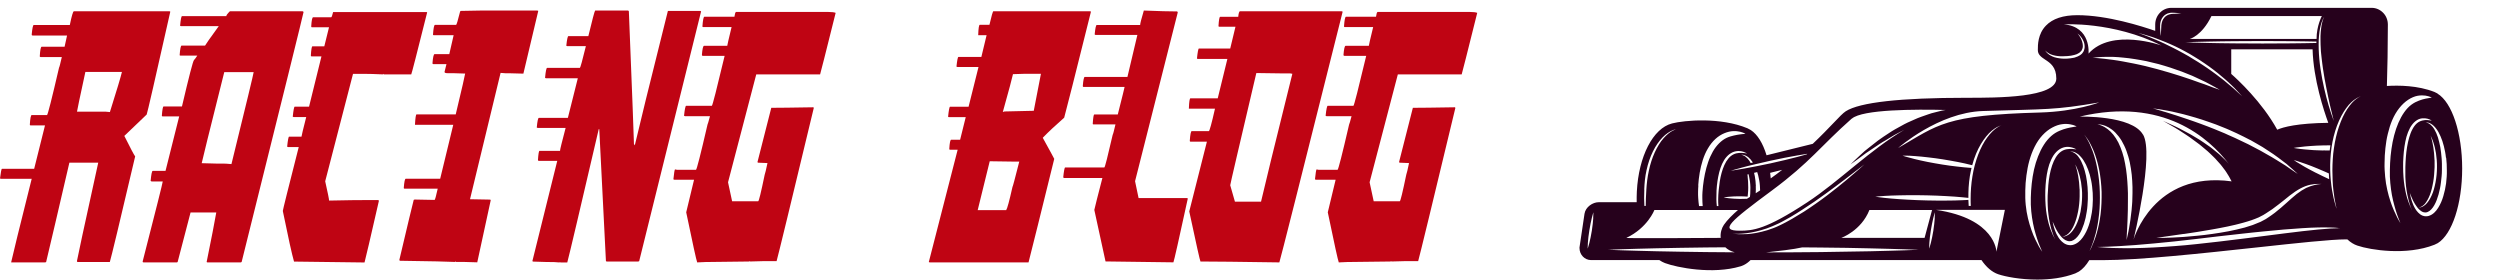
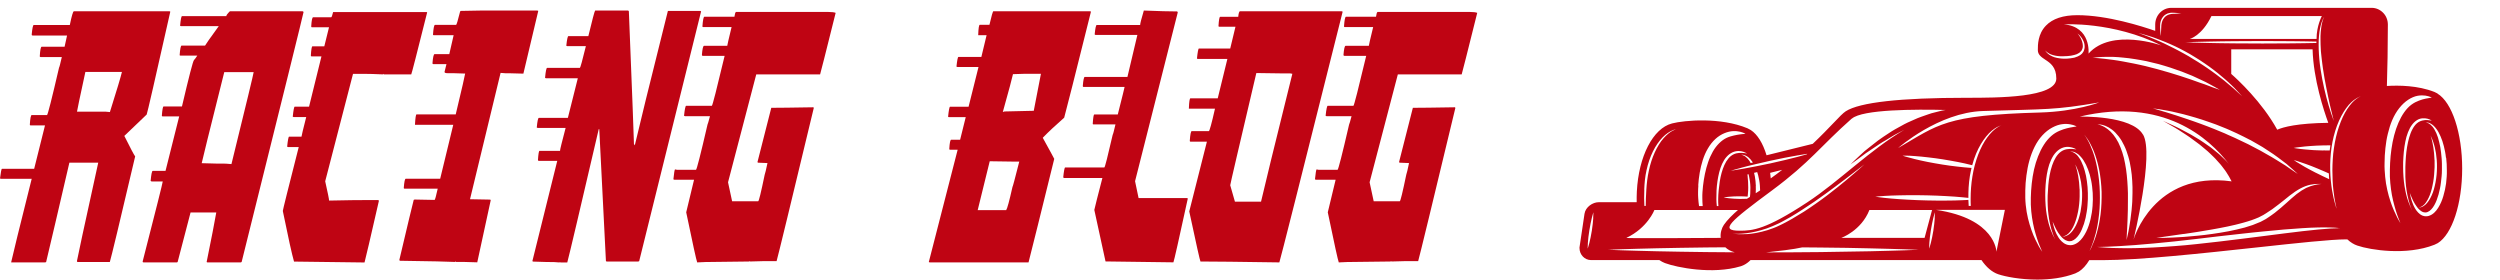
<svg xmlns="http://www.w3.org/2000/svg" version="1.1" viewBox="0 0 334.41 37.38">
  <defs>
    <style>
      .st0 {
        fill: #bf0413;
      }

      .st1 {
-         fill: #26011c;
+         fill: #bf0413;
      }
    </style>
  </defs>
  <g id="OBJECTS">
    <g>
      <path class="st0" d="M9.87,1.51h12.82l.09.05c-2.03,9.02-3.08,13.6-3.16,13.76l-2.99,2.86c.83,1.66,1.31,2.57,1.45,2.74-2.07,8.83-3.21,13.54-3.39,14.13h-4.28c-.08,0-.12-.04-.12-.12,0-.12.95-4.52,2.85-13.17h-3.86c-1.44,6.2-2.47,10.63-3.11,13.29l-.12.05H1.5v-.05c.19-.88,1.1-4.59,2.74-11.13H.12L0,23.87c.11-.86.19-1.29.26-1.29h4.31l1.45-5.81h-1.94c-.06,0-.09-.03-.09-.09.05-.86.13-1.29.26-1.29h2.04c.09,0,.63-2.12,1.61-6.35.03,0,.16-.47.37-1.41h-2.83c-.08,0-.12-.03-.12-.09.05-.86.13-1.29.26-1.29h3.06l.33-1.5h-4.61c-.08,0-.12-.04-.12-.12.08-.86.17-1.29.28-1.29h4.82c.25-1.22.43-1.83.54-1.83ZM11.42,9.62c-.75,3.45-1.12,5.23-1.12,5.32h3.86l.54.05c.94-2.97,1.47-4.76,1.61-5.37h-4.89Z" />
      <path class="st0" d="M30.75,1.51h9.73c.08.02.12.05.12.12-.03.25-2.79,11.39-8.28,33.42l-.12.05h-4.47l-.09-.05c.64-3.14,1.07-5.35,1.29-6.63h-3.44l-1.73,6.63-.09.05h-4.47c-.08,0-.12-.04-.12-.12,1.79-6.98,2.69-10.55,2.69-10.71h-1.5l-.12-.07c.08-.89.17-1.34.28-1.34h1.71l1.83-7.29h-2.2c-.08,0-.12-.03-.12-.09.06-.83.14-1.24.23-1.24h2.46c.94-4,1.47-6.07,1.61-6.21.05-.02.19-.21.44-.59h-2.27l-.09-.05c.06-.86.15-1.29.26-1.29h3.14c.05-.12.66-.99,1.83-2.6h-5.05l-.12-.05c.08-.86.16-1.29.26-1.29h5.92c0-.12.16-.34.49-.66ZM30,9.64c-2.01,8.03-3.02,12.09-3.02,12.19h.05c.75.03,1.36.05,1.85.05h.91c.25,0,.64.02,1.17.07,1.98-8.05,2.97-12.15,2.97-12.3h-3.93Z" />
      <path class="st0" d="M57.02,1.6l.12.05c-1.36,5.44-2.07,8.2-2.13,8.3h-3.67s-.07-.02-.07-.07c-.03,0-.05.02-.05.07-1.08-.05-1.88-.07-2.41-.07h-1.59l-3.72,14.37c.34,1.53.52,2.39.52,2.58,2.21-.05,3.99-.07,5.33-.07h1.24c.06.02.09.05.09.12-1.14,4.98-1.78,7.73-1.92,8.23l-9.43-.12c-.28-.97-.78-3.23-1.5-6.77,0-.12.71-2.98,2.13-8.55h-1.43l-.12-.05c.09-.89.18-1.34.26-1.34h1.66c0-.09.21-.97.63-2.62h-1.68l-.12-.05c.09-.89.18-1.34.26-1.34h1.92l1.66-6.73h-1.33c-.06,0-.09-.04-.09-.12.05-.81.12-1.22.21-1.22h1.59l.63-2.55h-2.29c-.06,0-.09-.04-.09-.12.05-.81.13-1.22.26-1.22h2.41c.06,0,.15-.23.26-.7h12.47Z" />
      <path class="st0" d="M64.37,1.41h7.51l.12.05-1.99,8.39c-.83-.03-1.44-.05-1.85-.05h-.54l-.66-.05-4.09,16.9h.05c.27,0,1.15.02,2.67.05l.05.09-1.8,8.3c-.76-.03-1.33-.05-1.71-.05h-1.12s-.05-.02-.05-.07c-.05,0-.07.02-.07.07-.83-.05-3.3-.1-7.42-.16l-.05-.12c1.11-4.7,1.75-7.38,1.92-8.02l.12-.05c1.09.03,1.96.05,2.6.05h.07c.06,0,.2-.5.42-1.5h-4.42c-.08,0-.12-.03-.12-.09.06-.83.15-1.24.26-1.24h4.61l1.75-7.22h-5.12v-.05c.05-.89.12-1.34.21-1.34h5.24c.84-3.52,1.26-5.34,1.26-5.46h-.05c-.62-.03-1.14-.05-1.54-.05h-.75c-.27,0-.41-.05-.42-.16l.26-1.05h-1.75c-.08,0-.12-.04-.12-.12.06-.81.16-1.22.28-1.22h1.97l.58-2.53h-2.67c-.06,0-.09-.03-.09-.09.06-.86.15-1.29.26-1.29h2.83c.06,0,.24-.6.54-1.8.03,0,.05-.02.05-.07,1.29-.03,2.22-.05,2.78-.05Z" />
      <path class="st0" d="M84,1.41c.08.02.12.05.12.12.45,11.28.68,17.19.68,17.72.05.06.07.12.07.16h.05c.53-2.3,2-8.28,4.42-17.95h4.35l.09.07-8.28,33.4-.12.05h-4.21c-.08,0-.12-.03-.12-.09l-.89-17.62h-.07c-2.5,10.73-3.9,16.68-4.21,17.84h-.91s-.05-.02-.05-.05c-.05,0-.07.02-.07.05-.3-.03-.52-.05-.68-.05-.59,0-1.56-.02-2.9-.07l-.05-.09,3.32-13.38h-2.46c-.08,0-.12-.04-.12-.12.05-.81.12-1.22.21-1.22h2.74c0-.16.25-1.18.75-3.07h-3.74l-.12-.05c.08-.86.17-1.29.28-1.29h3.88c.86-3.44,1.3-5.2,1.33-5.3h-4.26l-.12-.05c.08-.89.17-1.34.28-1.34h4.38c.06-.02.33-.98.8-2.91h-2.5l-.12-.05c.09-.86.19-1.29.28-1.29h2.67c.53-2.2.83-3.34.91-3.42h4.38Z" />
      <path class="st0" d="M98.44,1.6h12.38c.45,0,.77.04.96.12-1.34,5.39-2.04,8.13-2.08,8.23h-8.54l-3.77,14.41v.05l.54,2.51h3.49c.09,0,.38-1.19.87-3.56.06-.16.19-.67.37-1.55h-.07c-.16,0-.56-.02-1.22-.05,0-.05-.02-.07-.05-.07l1.85-7.27h.12c.8,0,2.64-.02,5.52-.07,0,.05.02.07.05.07-3.07,12.78-4.73,19.62-4.98,20.51h-1.75c-.41,0-1.02.02-1.85.05v-.05l-.12.05c-3.17.05-5.09.07-5.78.07-.62.03-1,.05-1.12.05-.11-.27-.6-2.5-1.47-6.7l1.05-4.36h-2.64c-.08,0-.12-.03-.12-.09.08-.8.15-1.23.21-1.29l.26.05h2.55c.09,0,.61-2.02,1.54-6.05.03-.03.14-.41.33-1.12h-3.35l-.12-.05c.09-.89.19-1.34.28-1.34h3.44c.08,0,.65-2.23,1.71-6.68h-2.92c-.08,0-.12-.04-.12-.12.06-.81.16-1.22.28-1.22h3.11c0-.08.19-.91.58-2.51h-3.81c-.06,0-.09-.03-.09-.09.06-.86.15-1.29.26-1.29h4.02c.06-.42.13-.63.21-.63Z" />
      <path class="st0" d="M132.88,1.51h12.96l.09.05c-2.14,8.58-3.33,13.3-3.58,14.18-1.12.98-2.08,1.88-2.85,2.67v.05c.97,1.75,1.47,2.68,1.52,2.79-1.79,7.28-2.94,11.9-3.44,13.85h-13.22l-.12-.05,3.86-15.02h-1.03c-.06,0-.09-.04-.09-.12.05-.81.13-1.22.26-1.22h1.19c.06-.2.31-1.21.75-3.02h-2.27l-.09-.05c.09-.89.18-1.34.26-1.34h2.48c.67-2.64,1.11-4.41,1.33-5.32h-2.83l-.12-.05c.09-.86.18-1.29.26-1.29h3.07l.7-2.91h-1.12v-.05c.03-.89.1-1.34.21-1.34h1.29c.28-1.22.46-1.83.54-1.83ZM132.39,21.57l-1.61,6.54h3.81c.14-.19.42-1.22.84-3.09.05-.06.35-1.19.91-3.4h-.47c-.76,0-1.93-.02-3.49-.05ZM135.5,9.92c-.11.52-.56,2.2-1.36,5.06l.23-.07c.33,0,1.63-.03,3.91-.09.31-1.56.63-3.21.96-4.95h-2.15c-.34,0-.87.02-1.59.05Z" />
      <path class="st0" d="M153,1.41c2,.08,3.49.12,4.47.12.05.06.07.11.07.14l-5.71,22.57.47,2.25h6.46c.08,0,.12.03.12.09-1.19,5.47-1.83,8.3-1.92,8.51h-.07c-5.24-.08-8.24-.12-9.01-.12l-1.5-6.89c.11-.5.47-1.92,1.08-4.27h-5.12l-.12-.07c.09-.89.18-1.34.26-1.34h5.24c.08,0,.45-1.46,1.12-4.38.03,0,.16-.46.37-1.38h-2.95c-.06,0-.09-.03-.09-.09.05-.83.12-1.24.21-1.24h3.14c.61-2.41.91-3.63.91-3.68h-5.5c-.06,0-.09-.04-.09-.12.06-.81.15-1.22.26-1.22h5.71l1.33-5.62h-5.59c-.08,0-.12-.03-.12-.09.08-.83.17-1.24.28-1.24h5.8c0-.17.16-.81.49-1.92Z" />
      <path class="st0" d="M165.89,1.51h13.59l.12.05c-5.55,22.16-8.38,33.34-8.47,33.54-5.32-.08-8.84-.12-10.55-.12-.06-.06-.56-2.3-1.5-6.7l2.36-9.33h-2.2c-.06,0-.09-.04-.09-.12.06-.86.15-1.29.26-1.29h2.29c.09,0,.37-1,.82-3h-3.49v-.05c.03-.89.1-1.34.21-1.34h3.65l1.29-5.27h-3.98l-.09-.05c.09-.89.18-1.34.26-1.34h4.19l.7-2.91h-2.15c-.08,0-.12-.03-.12-.09.05-.83.12-1.24.23-1.24h2.41c.05-.5.13-.75.26-.75ZM168.05,9.78c-2.32,9.88-3.49,14.87-3.49,15l.63,2.2h3.49c.39-1.73,1.79-7.44,4.19-17.11l-.28-.05h-.96c-.83,0-2.02-.02-3.58-.05Z" />
      <path class="st0" d="M184.26,1.6h12.38c.45,0,.77.04.96.12-1.34,5.39-2.04,8.13-2.08,8.23h-8.54l-3.77,14.41v.05l.54,2.51h3.49c.09,0,.38-1.19.87-3.56.06-.16.19-.67.37-1.55h-.07c-.16,0-.56-.02-1.22-.05,0-.05-.02-.07-.05-.07l1.85-7.27h.12c.8,0,2.64-.02,5.52-.07,0,.05.02.07.05.07-3.07,12.78-4.73,19.62-4.98,20.51h-1.75c-.41,0-1.02.02-1.85.05v-.05l-.12.05c-3.17.05-5.09.07-5.78.07-.62.03-1,.05-1.12.05-.11-.27-.6-2.5-1.47-6.7l1.05-4.36h-2.64c-.08,0-.12-.03-.12-.09.08-.8.15-1.23.21-1.29l.26.05h2.55c.09,0,.61-2.02,1.54-6.05.03-.03.14-.41.33-1.12h-3.35l-.12-.05c.09-.89.19-1.34.28-1.34h3.44c.08,0,.65-2.23,1.71-6.68h-2.92c-.08,0-.12-.04-.12-.12.06-.81.16-1.22.28-1.22h3.11c0-.08.19-.91.58-2.51h-3.81c-.06,0-.09-.03-.09-.09.06-.86.15-1.29.26-1.29h4.02c.06-.42.13-.63.21-.63Z" />
    </g>
  </g>
  <g id="DESIGNED_BY_FREEPIK">
    <path class="st1" d="M326.04,12.5s-.11-.06-.4-.2c-2.21-.87-4.76-.9-6.36-.8.08-2.41.12-5.11.13-8.21,0-.6-.22-1.16-.63-1.58-.41-.42-.95-.66-1.52-.66h-26.82c-1.19,0-2.15,1-2.15,2.23v.85c-1.72-.6-6.39-2.1-10.42-2.1-1.9,0-3.31.47-4.2,1.4-1.09,1.13-1.08,2.6-1.08,3.22v.06c0,.62.49.94.97,1.26.7.46,1.5.99,1.5,2.54,0,2.57-7.83,2.57-12.04,2.57-8.84,0-14.26.61-16.12,1.8-.37.24-.89.78-1.66,1.59-.72.75-1.61,1.68-2.76,2.77l-6.18,1.53c-.49-1.62-1.22-2.79-2.1-3.37,0,0-.2-.12-.45-.24-3.58-1.5-8.43-1.08-10.09-.65-2.54.65-4.47,4.39-4.71,9.11-.02.48-.03.96-.02,1.43h-5.1c-.77,0-1.74.63-1.88,1.54l-.67,4.51v.08c0,.89.69,1.61,1.55,1.61h9.13c.24.17.5.3.75.4,1.61.6,6.39,1.55,10.09.44,0,0,.24-.06.48-.19.3-.15.6-.37.88-.65h30.89c.65.96,1.42,1.61,2.23,1.89.96.33,2.98.72,5.24.72,1.68,0,3.49-.22,5.08-.83,0,0,.2-.09.49-.25.5-.32.96-.83,1.38-1.52h1.75c5,0,13.36-.91,20.74-1.71,5.31-.58,9.89-1.07,11.85-1.07.06,0,.12,0,.18,0,.43.4.88.68,1.34.83,1.75.6,6.58,1.36,10.31-.11,0,0,.19-.09.45-.22,1.91-1.19,3.26-5.23,3.26-9.98s-1.36-8.84-3.29-10.01ZM213.12,29.17c-.02.23-.04.5-.07.79-.03.29-.08.59-.12.9-.1.61-.22,1.21-.34,1.66-.11.45-.22.74-.22.74,0,0,0-.31.03-.78.03-.46.1-1.08.2-1.68.05-.3.1-.61.16-.89.06-.28.12-.55.17-.77.11-.45.21-.74.21-.74,0,0,0,.31-.03.78ZM310.96,2.15s-.03.04-.08.14c-.05.09-.11.23-.17.42-.06.18-.12.41-.17.68-.02.13-.04.28-.06.43-.02.15-.03.31-.05.48,0,.17-.02.34-.03.52,0,.18,0,.37,0,.56,0,.19,0,.39.01.59.01.2.02.41.03.61,0,.21.03.42.05.63.02.21.04.43.07.65.03.22.05.44.08.66.03.22.06.44.09.66.07.44.13.88.21,1.31.08.43.15.86.24,1.27.08.41.16.81.24,1.18.08.38.16.73.23,1.06.16.65.28,1.2.38,1.58.1.38.15.6.15.6,0,0-.08-.21-.21-.58-.13-.37-.31-.9-.5-1.55-.18-.65-.4-1.4-.58-2.23-.19-.82-.35-1.7-.49-2.6-.03-.22-.06-.44-.09-.67-.02-.22-.05-.45-.07-.67-.03-.22-.04-.44-.05-.66-.01-.22-.03-.43-.03-.64-.02-.42,0-.83,0-1.22.01-.19.03-.38.04-.57.02-.18.04-.36.06-.53.02-.17.05-.33.08-.48.04-.15.06-.29.1-.43.07-.27.15-.49.23-.67.15-.37.31-.53.31-.53ZM286.65,18c-1.5-2.6-8.47-2.4-8.47-2.4,11.17-2.66,17.32,2.87,19.97,6.34-.02-.02-.03-.04-.05-.06-.16-.17-.31-.36-.48-.52-.17-.16-.35-.33-.53-.5l-.27-.25-.28-.23c-.19-.15-.38-.31-.57-.46-.19-.16-.38-.3-.58-.43-.2-.14-.39-.28-.59-.41-.38-.28-.79-.51-1.17-.74-.19-.12-.38-.23-.57-.34-.19-.11-.38-.2-.56-.3-.36-.19-.71-.37-1.02-.54-.31-.17-.62-.29-.88-.42-.26-.12-.49-.23-.68-.31-.38-.17-.59-.27-.59-.27,0,0,.21.12.57.33.18.1.4.23.65.37.25.15.54.3.84.5.3.19.62.4.97.63.17.11.35.22.52.35.17.13.35.26.53.39.35.27.74.52,1.09.83.18.15.36.3.54.45.18.15.36.3.53.47.17.16.34.33.51.49l.25.25.23.26c.15.17.31.34.46.51.15.17.27.35.41.53.28.34.49.7.7,1.04.11.17.18.34.27.5.04.07.07.14.11.2-10.48-1.43-13.12,7.79-13.12,7.79,0,0,2.78-11.44,1.28-14.04ZM284.64,25.85c-.01-.26-.02-.52-.03-.79-.03-.53-.06-1.07-.12-1.6-.05-.53-.13-1.06-.23-1.58-.05-.26-.11-.51-.16-.76-.07-.25-.13-.49-.21-.73-.15-.47-.33-.91-.53-1.32-.21-.4-.43-.75-.68-1.06-.49-.61-1.04-.97-1.45-1.16-.42-.19-.68-.21-.68-.21,0,0,.07,0,.19,0,.12,0,.31.02.54.08.23.06.5.16.79.33.29.17.6.39.89.69.29.3.58.66.83,1.07.24.42.47.87.65,1.37.09.25.17.5.25.76.07.26.15.52.2.79.11.54.2,1.09.26,1.64.06.55.08,1.11.1,1.65.01.54,0,1.08-.02,1.6,0,.52-.07,1.01-.1,1.48-.05.47-.1.91-.16,1.32-.06.41-.12.78-.18,1.11-.05.33-.12.61-.17.85-.1.47-.16.73-.16.73,0,0,0-.27.03-.75.01-.24.03-.53.05-.86.01-.33.03-.71.05-1.11.01-.41.03-.85.04-1.32,0-.47.02-.96.01-1.46,0-.25,0-.51,0-.77ZM301,18.72c.29.16.57.32.84.48.28.16.55.31.81.47.26.16.51.33.75.49.49.32.95.62,1.35.93.41.31.78.59,1.11.84.32.27.58.51.81.71.44.4.69.63.69.63,0,0-.28-.19-.77-.52-.24-.17-.54-.37-.87-.6-.35-.21-.74-.46-1.17-.73-.42-.28-.9-.53-1.4-.82-.25-.14-.5-.29-.77-.44-.27-.14-.54-.28-.82-.43-.28-.14-.56-.3-.84-.44-.29-.14-.59-.28-.88-.42-.59-.3-1.2-.56-1.81-.83l-.46-.21-.46-.19c-.31-.13-.61-.25-.92-.38-.61-.24-1.21-.48-1.8-.69-.59-.2-1.15-.43-1.7-.6-.54-.19-1.06-.36-1.53-.51-.48-.16-.91-.29-1.3-.41-.39-.12-.73-.22-1.01-.3-.28-.08-.5-.15-.65-.19-.15-.04-.23-.06-.23-.06,0,0,.08,0,.24.03.16.02.38.05.67.09.29.04.64.1,1.04.18.4.08.85.16,1.34.29.24.06.5.12.76.18.26.07.53.15.81.22.56.15,1.14.33,1.74.52.3.1.6.21.91.31.31.11.62.21.93.33.31.12.62.25.93.37l.47.19.46.2c.62.28,1.23.55,1.83.86.3.15.59.3.88.45ZM298.46,9.88v-3.28h10.88c.11,4.01,1.5,8.19,2.1,9.83-4.15.05-6.03.57-6.83.92-2.04-3.72-5.33-6.74-6.15-7.46ZM296.23,11.78c-.23-.08-.5-.19-.82-.31-.31-.13-.68-.25-1.07-.38s-.81-.29-1.26-.45c-.45-.15-.93-.3-1.41-.47-.49-.16-1.01-.3-1.52-.47-.52-.16-1.05-.3-1.58-.45-.53-.15-1.06-.28-1.59-.41-.53-.11-1.04-.25-1.55-.34-.5-.1-.99-.2-1.46-.28-.46-.09-.91-.15-1.31-.21-.41-.05-.78-.11-1.12-.14-.33-.04-.63-.07-.87-.09-.24-.02-.43-.03-.56-.04-.13,0-.2,0-.2,0,0,0,.27-.05.76-.09.24-.02.54-.04.88-.04.34-.01.72,0,1.14,0,.42.02.87.04,1.35.1.48.04.98.11,1.49.19.26.04.52.09.78.13.26.05.53.1.8.15.53.13,1.08.25,1.62.39.53.16,1.07.3,1.6.48.52.17,1.03.35,1.52.53.49.19.96.38,1.4.56.44.19.85.39,1.23.57.38.18.73.34,1.02.51.3.16.56.31.77.42.43.24.67.38.67.38,0,0-.26-.09-.72-.25ZM292.11,31.3c.55-.08,1.15-.18,1.78-.27.63-.1,1.29-.22,1.97-.33.34-.06.69-.13,1.04-.19.35-.07.7-.14,1.06-.21.35-.08.71-.16,1.07-.24.36-.08.71-.19,1.07-.28.35-.09.7-.21,1.05-.32.34-.12.68-.25,1-.39.16-.08.31-.16.46-.24l.12-.06.05-.03.06-.04.23-.14c.31-.19.59-.39.88-.58.56-.41,1.09-.82,1.6-1.23.5-.41.98-.8,1.46-1.12.48-.32.95-.57,1.38-.73.44-.16.84-.24,1.16-.27.16-.01.31-.02.44-.03.13,0,.24,0,.32,0,.17,0,.27,0,.27,0,0,0-.09.01-.27.03-.09,0-.19.02-.32.04-.12.03-.26.05-.42.09-.31.07-.69.2-1.09.38-.4.2-.82.47-1.26.81-.44.34-.88.76-1.37,1.19-.48.43-1,.89-1.57,1.33-.29.21-.59.44-.89.63l-.23.15-.06.04s-.04.03-.07.04l-.13.07c-.17.09-.34.18-.51.27-.35.15-.7.29-1.06.43-.36.11-.72.24-1.08.34-.37.09-.73.19-1.09.27-.37.08-.73.15-1.09.23-.72.14-1.44.25-2.13.35-.69.1-1.36.18-2,.24-.64.07-1.24.11-1.8.16-1.11.08-2.04.11-2.7.13-.65.01-1.02,0-1.02,0,0,0,1.47-.21,3.68-.53ZM309.77,23.11c-.28-.14-.55-.29-.8-.42-.26-.13-.49-.27-.71-.39-.44-.25-.8-.47-1.05-.63s-.39-.26-.39-.26c0,0,.16.04.45.13.28.09.68.22,1.15.39.24.09.49.18.76.28.27.1.55.21.84.34.29.12.59.24.89.38.2.09.4.18.61.27,0,.26.02.52.04.77,0,0,0,0,0,0-.3-.14-.61-.29-.91-.43-.3-.14-.59-.29-.87-.43ZM310.77,20.13c-.3,0-.6-.02-.88-.03-.29,0-.56-.03-.82-.05-.26-.01-.51-.04-.74-.06-.46-.04-.84-.09-1.1-.13-.27-.04-.42-.07-.42-.07,0,0,.15-.03.42-.07.27-.04.65-.09,1.1-.13.23-.02.48-.04.74-.06.26-.02.54-.04.82-.05.29,0,.58-.03.88-.03.3,0,.6,0,.91-.01.01,0,.02,0,.04,0-.03.23-.06.46-.09.69-.29,0-.57,0-.85-.01ZM295.81,2.15h14.77s-.71,1.29-.71,3.06h-16.96s1.61-.4,2.9-3.06ZM293.19,5.62c.57-.01,1.37-.05,2.34-.06.97-.01,2.1-.05,3.31-.05,1.21,0,2.51-.02,3.8-.02,1.29,0,2.59.02,3.8.02,1.21,0,2.34.04,3.31.05.03,0,.07,0,.1,0,0,.06,0,.13,0,.19-.03,0-.06,0-.09,0-.97.01-2.1.05-3.31.05-1.21,0-2.51.02-3.8.02-1.29,0-2.59-.02-3.8-.02-1.21,0-2.34-.04-3.31-.05-.97-.02-1.78-.05-2.34-.06-.57-.02-.89-.03-.89-.03,0,0,.32-.01.89-.03ZM288.96,3.15c.05-.31.16-.65.38-.91.22-.27.53-.44.83-.5.15-.04.3-.04.44-.04.13,0,.26.01.38.02.47.02.78.06.78.06,0,0-.31.03-.78.06-.24.01-.51,0-.78.08-.13.04-.27.09-.39.17-.12.07-.24.17-.33.29-.09.11-.17.24-.23.38-.06.14-.09.28-.12.43,0,.07-.02.14-.03.21,0,.07,0,.14-.01.21,0,.14-.01.27-.02.39-.02.49-.06.81-.06.81,0,0-.04-.32-.06-.81,0-.12-.01-.25-.02-.39,0-.14,0-.29.02-.45ZM286.74,4.6c.21.06.47.14.77.23.3.09.63.2.99.34.36.13.75.29,1.15.45.4.17.83.35,1.27.56.43.21.88.42,1.32.67.22.12.45.24.67.37.22.13.44.26.66.4.45.26.87.55,1.29.83.43.27.82.59,1.21.87.4.28.75.6,1.09.88.17.14.34.28.5.42.15.14.3.28.45.41.28.27.55.5.77.73.22.23.41.43.56.6.31.33.48.52.48.52,0,0-.19-.17-.53-.48-.17-.15-.37-.34-.6-.55-.23-.21-.51-.43-.81-.68-.15-.12-.3-.25-.46-.39-.16-.13-.33-.26-.51-.39-.35-.26-.71-.56-1.11-.83-.39-.27-.79-.57-1.22-.84-.42-.27-.85-.56-1.29-.81-.22-.13-.44-.26-.65-.4-.22-.12-.44-.25-.66-.37-.44-.25-.88-.47-1.3-.69-.43-.22-.84-.42-1.24-.61-.4-.18-.77-.36-1.13-.5-.7-.3-1.29-.54-1.71-.69-.42-.15-.66-.23-.66-.23,0,0,.25.05.68.17ZM289.15,6.09s-6.68-2.39-9.78,1.08c0,0,.38-3.6-3.3-3.91,0,0,6.52-.43,13.08,2.83ZM274.84,7.67c-.1-.03-.2-.07-.28-.11-.18-.07-.34-.17-.47-.26-.13-.09-.23-.19-.31-.27-.16-.17-.21-.29-.21-.29,0,0,.08.11.25.24.09.07.2.14.33.21.14.07.29.13.47.18.09.03.18.05.28.07.1.02.2.04.3.05.1.02.21.03.32.03.11,0,.22.02.34.01.23,0,.47-.02.71-.03.12-.01.24-.03.36-.04.1,0,.24-.05.36-.07.06-.01.13-.02.18-.04l.16-.05.16-.05c.05-.02.1-.05.15-.08.21-.09.37-.25.5-.41.1-.18.17-.38.17-.59,0-.2-.03-.4-.09-.58-.05-.18-.12-.34-.19-.48-.07-.14-.14-.25-.21-.35-.07-.09-.12-.16-.16-.2-.04-.05-.06-.07-.06-.07,0,0,.03.02.07.05.05.03.12.09.2.17.08.08.17.19.26.32.09.13.19.29.27.48.05.09.07.2.1.3.02.11.05.23.05.35.02.25-.04.51-.17.76-.04.05-.08.11-.12.17-.02.03-.04.06-.06.08l-.08.07-.16.13c-.06.04-.12.07-.18.1-.06.03-.12.07-.18.09l-.19.07-.19.07c-.06.02-.12.03-.19.04-.13.02-.24.05-.38.06-.13.01-.25.02-.38.04-.25.01-.5.02-.74,0-.12,0-.24-.02-.36-.04-.12-.01-.23-.03-.34-.06-.11-.02-.21-.05-.31-.08ZM265.25,14.85c8.5-.27,9.53-.11,15.55-1.15,0,0-3.09,1.21-7.91,1.35-12.78.35-13.59,1.62-18.99,4.75,0,0,5.38-4.76,11.35-4.95ZM263.62,27.55h-.28c-.02-.26-.03-.53-.04-.81-.24.01-.51.03-.8.04-.65.03-1.4.05-2.21.05-.41,0-.82,0-1.25,0-.43,0-.86-.01-1.29-.02-.43-.01-.86-.03-1.29-.04-.43-.01-.84-.04-1.25-.06-.4-.02-.8-.05-1.17-.07-.37-.02-.72-.06-1.04-.08-1.29-.11-2.15-.25-2.15-.25,0,0,.87-.1,2.16-.15.32-.01.68-.03,1.05-.03.37,0,.76-.02,1.17-.02.41,0,.82,0,1.25,0,.43,0,.86.01,1.29.02.43.01.86.03,1.29.04.43.01.84.04,1.25.06.81.04,1.56.1,2.21.16.28.03.55.05.78.08,0-.45,0-.91.03-1.38.03-.52.09-1.04.17-1.56.06-.36.14-.71.22-1.07-.06,0-.12,0-.18-.01-.51-.04-1.11-.09-1.74-.17-.32-.04-.65-.07-.98-.12-.33-.05-.67-.1-1.01-.15-.34-.06-.67-.11-1-.17-.33-.06-.65-.13-.97-.18-.31-.06-.62-.13-.9-.19-.29-.06-.56-.13-.81-.19-.5-.12-.91-.24-1.2-.32-.29-.08-.45-.14-.45-.14,0,0,.17,0,.47,0,.3,0,.73.02,1.24.06.26.02.53.04.82.07.29.03.6.06.92.1.32.04.65.07.98.12.33.05.67.1,1.01.15.34.06.67.11,1,.17.33.06.65.13.97.18.63.12,1.21.25,1.71.38.07.02.14.03.21.05.14-.54.32-1.06.52-1.55.38-.91.86-1.7,1.35-2.3.49-.61,1.01-1,1.4-1.22.19-.11.36-.17.47-.21.11-.04.17-.06.17-.06,0,0-.06.03-.17.07-.11.05-.26.13-.44.26-.37.24-.83.68-1.28,1.29-.46.61-.87,1.4-1.22,2.3-.34.89-.61,1.89-.77,2.9-.17,1.01-.24,2.05-.24,3.01,0,.33,0,.65.02.96ZM247.71,15.87c1.42-1.25,8.53-1.26,12.54-1.16-.17.03-.34.06-.51.09-.3.07-.6.15-.91.23-.31.08-.62.15-.92.27-.61.22-1.24.41-1.83.69-.3.14-.6.27-.9.4-.3.13-.58.3-.86.45-.57.31-1.13.61-1.64.96-.51.34-1.02.66-1.47,1-.45.34-.87.68-1.25.98-.19.16-.38.29-.55.44-.17.15-.32.3-.47.43-.29.27-.55.51-.76.71-.42.4-.65.63-.65.63,0,0,.27-.19.73-.52.23-.17.51-.37.83-.61.16-.12.33-.24.51-.38.18-.13.38-.25.58-.39.41-.27.84-.56,1.3-.87.22-.16.48-.29.73-.44.25-.15.5-.3.76-.46.51-.33,1.07-.59,1.63-.89.05-.02.1-.05.15-.08-4.6,2.68-8.71,6.89-13.01,9.72-5.55,3.65-7.28,3.79-9.04,3.79-2.73,0-1.37-1.17,4.36-5.41,5.1-3.78,6.45-5.88,10.64-9.59ZM233.78,23.63c-.01-.1-.03-.19-.04-.29l.15-.04c.02.09.05.19.07.29.1.43.17.94.18,1.49,0,.27,0,.57-.02.85,0,.13-.02.26-.04.4,0,0,.01,0,.02,0-.14.09-.28.18-.42.26-.28.01-.59.02-.9.02-.28,0-.55-.01-.81-.03-.26-.01-.5-.04-.71-.06-.41-.04-.69-.11-.69-.11,0,0,.28-.06.69-.09.21-.02.45-.04.71-.05.26-.01.54-.01.81-.01.34,0,.68.02.99.04.02-.13.03-.26.04-.4.03-.29.04-.55.04-.82,0-.54-.03-1.04-.08-1.46ZM234.87,24.88c-.01-.46-.07-.9-.14-1.32-.03-.15-.06-.29-.1-.44l.42-.1c.05.14.09.28.13.43.1.43.2.9.23,1.39.02.21.03.41.03.63-.19.13-.39.26-.59.38.02-.33.02-.66.01-.97ZM236.78,23.12l1.61-.4c-.5.39-1.01.77-1.53,1.14-.02-.25-.05-.5-.08-.75ZM234.83,21.96c.62-.15,1.28-.3,1.94-.45,1.33-.29,2.66-.55,3.66-.72.5-.09.92-.15,1.21-.2.04,0,.08-.01.11-.02-.03.03-.06.05-.09.08,0,0,0,0,0,0-.29.08-.7.2-1.19.33-.99.26-2.31.58-3.63.87-.66.14-1.33.28-1.95.4-.62.12-1.21.23-1.71.32-.5.09-.92.15-1.22.2-.29.05-.46.07-.46.07,0,0,.16-.05.45-.13.29-.08.7-.2,1.19-.33.49-.13,1.07-.28,1.69-.42ZM234.19,21.37c.1.11.19.23.28.37l-.29.07c-.05-.1-.11-.2-.17-.29-.17-.24-.34-.43-.51-.55-.04-.03-.08-.06-.12-.09-.04-.02-.08-.04-.12-.06-.07-.04-.14-.07-.19-.08-.11-.03-.17-.05-.17-.05,0,0,.06,0,.18.01.06,0,.13.01.21.04.04.01.09.02.14.04.04.02.09.05.14.07.2.09.42.27.63.51ZM233.71,20.53s-.05,0-.14-.02c-.09-.02-.23-.03-.39-.05-.17,0-.37-.03-.59,0-.22.02-.47.07-.71.19-.24.12-.48.3-.68.55-.21.25-.39.54-.54.88-.3.66-.5,1.44-.62,2.22-.12.79-.2,1.59-.21,2.34,0,.32,0,.62.03.92h-.21c-.03-.29-.06-.6-.06-.91,0-.39,0-.78.02-1.18.02-.4.06-.81.12-1.21.12-.81.3-1.62.62-2.33.16-.35.36-.68.6-.95.24-.27.52-.48.81-.61.29-.13.58-.17.83-.17.25,0,.46.06.63.11.17.06.29.12.37.16.08.04.13.07.13.07ZM227.16,24.81c.04-.57.1-1.14.2-1.71.1-.57.23-1.14.41-1.69.18-.55.4-1.08.69-1.56.28-.48.62-.91,1-1.26.38-.35.8-.61,1.22-.78.41-.17.82-.26,1.17-.27.35-.02.66.03.9.08.25.06.43.13.55.18.12.05.18.09.18.09,0,0-.07.01-.2.03-.07,0-.15.01-.24.02-.09.01-.2.03-.31.04-.12.02-.24.03-.38.06-.14.03-.28.05-.43.09-.3.07-.64.16-.98.32-.68.33-1.33.97-1.82,1.82-.24.43-.46.9-.63,1.41-.17.5-.32,1.03-.43,1.57-.11.54-.2,1.09-.26,1.63-.03.27-.06.55-.07.8,0,.14-.02.27-.02.41,0,.13,0,.26,0,.39,0,.37.02.73.05,1.08h-.49c-.05-.34-.09-.7-.11-1.06,0-.14-.01-.28-.02-.42,0-.13,0-.27,0-.41,0-.29.02-.56.04-.85ZM219.94,25.36c.02-.42.04-.86.09-1.29.05-.44.12-.89.22-1.32.19-.88.48-1.74.85-2.49.37-.76.83-1.4,1.29-1.88.46-.48.94-.77,1.29-.93.17-.08.32-.12.42-.14.1-.02.15-.04.15-.04,0,0-.05.02-.15.05-.09.03-.23.1-.39.18-.33.18-.76.51-1.19,1-.43.48-.83,1.14-1.17,1.88-.34.74-.61,1.58-.79,2.44-.19.86-.29,1.73-.34,2.56-.04.79-.09,1.53-.08,2.17h-.18c-.04-.65-.05-1.39-.01-2.18ZM221.3,28.09h11.18c-.69.6-1.44,1.33-1.89,1.99-.29.43-.5,1.09-.42,1.74-2.67.02-12.79.08-12.62,0,2.84-1.34,3.75-3.73,3.75-3.73ZM232.01,33.75c-1.28-.01-2.53-.02-3.75-.03-1.22-.02-2.39-.03-3.51-.05-1.11-.02-2.17-.04-3.14-.06-1.95-.04-3.57-.1-4.7-.13-.57-.01-1.01-.04-1.32-.05-.3-.01-.47-.02-.47-.02,0,0,.16,0,.47-.02.3-.01.75-.03,1.32-.05,1.13-.03,2.76-.09,4.7-.13.97-.02,2.03-.04,3.14-.06,1.11-.01,2.29-.03,3.51-.05.83,0,1.68-.01,2.53-.02.29.28.68.51,1.22.66h0ZM233.62,31.31c-.39.02-.72.03-1,.02-.55-.02-.87-.08-.87-.08,0,0,.08,0,.23.02.15,0,.36,0,.64,0,.55-.01,1.34-.09,2.26-.3.46-.1.95-.25,1.46-.42.51-.19,1.04-.4,1.57-.66.13-.06.27-.13.4-.2.13-.07.27-.14.4-.22.27-.14.54-.3.81-.45.54-.32,1.08-.65,1.61-1,1.07-.68,2.12-1.41,3.09-2.12.97-.71,1.87-1.37,2.63-1.96,1.52-1.17,2.54-1.95,2.54-1.95,0,0-.24.21-.66.59-.43.37-1.02.9-1.77,1.52-.37.3-.78.63-1.2.98-.43.35-.89.71-1.37,1.07-.48.36-.98.73-1.5,1.09-.52.36-1.04.73-1.58,1.07-.54.34-1.09.67-1.64.99-.28.15-.55.31-.82.45-.14.07-.27.14-.41.21-.14.07-.28.13-.41.2-.54.27-1.09.46-1.61.63-.53.15-1.03.29-1.5.37-.47.09-.91.13-1.29.16ZM256.16,33.43c-.3.01-.75.03-1.32.05-1.13.03-2.76.09-4.7.13-1.95.04-4.21.08-6.65.11-1.22,0-2.47.03-3.75.03-1.15,0-2.32,0-3.49.01,1.52-.16,3.7-.41,4.83-.67.81,0,1.62.02,2.4.02,2.43.02,4.7.06,6.65.11,1.95.04,3.57.1,4.7.13.57.01,1.01.04,1.32.05.3.01.47.02.47.02,0,0-.16,0-.47.02ZM246.3,31.82s2.66-.95,3.76-3.73h8.38l-1,3.73h-11.14ZM258.8,29.17c-.01.23-.04.5-.07.79-.03.29-.08.59-.12.9-.1.61-.22,1.21-.34,1.66-.11.45-.22.74-.22.74,0,0,0-.31.03-.78.03-.46.1-1.08.2-1.68.05-.3.1-.61.16-.89.06-.28.12-.55.17-.77.11-.45.21-.74.21-.74,0,0,0,.31-.03.78ZM267.05,33.67s-.08-4.43-8.1-5.6h9.23l-1.13,5.6ZM273.05,33.5c-.08-.13-.2-.32-.34-.57-.27-.5-.66-1.23-.98-2.17-.16-.47-.33-.99-.46-1.55-.14-.56-.23-1.16-.3-1.79-.01-.16-.03-.32-.04-.48,0-.16-.02-.31-.02-.47-.01-.33-.01-.65,0-.99.01-.66.06-1.33.15-2,.09-.67.21-1.34.39-1.98.18-.64.41-1.27.7-1.85.29-.58.64-1.11,1.05-1.55.41-.44.86-.8,1.32-1.04.46-.25.92-.4,1.33-.45.1-.01.2-.02.3-.03.1,0,.19,0,.28,0,.18,0,.34.03.48.05.29.05.51.12.65.18.14.06.22.1.22.1,0,0-.08.02-.23.04-.15.02-.37.06-.63.11-.26.06-.58.12-.92.24-.34.12-.71.26-1.08.49-.37.23-.73.55-1.06.94-.33.39-.62.86-.88,1.37-.25.52-.48,1.08-.66,1.67-.18.59-.32,1.21-.42,1.84-.1.63-.17,1.27-.21,1.9-.02.31-.03.64-.04.94,0,.16,0,.32,0,.47,0,.15,0,.3,0,.45.02.6.08,1.18.16,1.73.08.55.19,1.06.3,1.53.12.47.25.89.37,1.27.12.38.24.7.35.96.21.53.35.83.35.83,0,0-.04-.07-.12-.2ZM274.82,31.85c-.05-.09-.13-.23-.22-.42-.17-.37-.4-.91-.58-1.59-.18-.68-.33-1.49-.39-2.37-.06-.88-.07-1.82,0-2.76.07-.94.21-1.88.49-2.73.15-.42.33-.82.55-1.17.23-.35.51-.64.82-.84.31-.2.64-.3.93-.32.29-.02.54.02.74.08.2.06.34.12.44.17.09.05.15.08.15.08,0,0-.06,0-.16-.02-.11-.02-.26-.03-.45-.04-.19,0-.42,0-.67.04-.25.04-.52.14-.78.32-.52.36-.92,1.05-1.19,1.85-.27.8-.43,1.71-.51,2.63-.08.92-.12,1.85-.08,2.71.01.43.05.85.1,1.24.04.39.11.76.18,1.1.07.34.15.65.23.92.08.27.16.5.23.69.07.19.14.33.18.43.05.1.07.15.07.15,0,0-.03-.05-.08-.14ZM278.17,25.31c-.02-.62-.09-1.2-.17-1.69-.08-.49-.18-.9-.27-1.18-.08-.28-.14-.44-.14-.44,0,0,.02.04.06.11.04.07.09.17.15.31.12.27.27.66.4,1.16.13.49.23,1.08.28,1.72.01.16.02.32.03.49,0,.08,0,.17,0,.25v.25c0,.33-.03.68-.06,1.02-.04.34-.09.68-.15,1.01-.07.33-.16.65-.25.95-.2.61-.47,1.15-.78,1.56-.08.1-.15.2-.24.28-.08.08-.16.16-.25.22-.08.06-.16.12-.24.15-.08.04-.15.08-.22.1-.07.02-.13.04-.19.05-.06,0-.1,0-.14,0-.08,0-.12,0-.12,0,0,0,.04,0,.11-.02.04,0,.08-.02.14-.03.05-.02.11-.05.17-.07.07-.02.13-.07.2-.12.07-.04.14-.1.21-.17.07-.06.14-.14.21-.23.07-.08.13-.18.2-.28.13-.2.25-.44.36-.7.11-.26.2-.54.29-.83.09-.3.15-.61.22-.93.06-.32.11-.65.14-.98.03-.33.06-.65.06-.99.01-.33.01-.64,0-.96ZM279.39,30.19c-.19.56-.45,1.1-.79,1.57-.33.47-.8.88-1.37,1.01-.59.12-1.12-.15-1.44-.47-.34-.32-.54-.69-.71-1.01-.16-.33-.26-.62-.33-.87-.07-.25-.12-.44-.14-.58-.03-.13-.04-.21-.04-.21,0,0,.03.07.08.19.05.13.13.31.24.54.1.23.25.5.43.78.19.28.42.59.73.83.15.12.33.22.51.26.09.02.15.04.28.04.09,0,.19-.03.28-.04.37-.12.71-.45.99-.86.28-.41.47-.91.65-1.43.17-.52.29-1.07.37-1.62.05-.28.08-.56.1-.84.02-.28.04-.55.05-.84v-.21s0-.05,0-.05v-.04s0-.1,0-.1c0-.14,0-.28,0-.41-.01-.27-.02-.54-.04-.81-.04-.53-.12-1.04-.21-1.51-.11-.47-.22-.92-.37-1.31-.16-.39-.31-.75-.5-1.02-.08-.15-.2-.26-.28-.38-.11-.09-.19-.21-.29-.26-.1-.07-.19-.13-.27-.16-.08-.04-.16-.08-.22-.08-.13-.03-.2-.04-.2-.04,0,0,.07,0,.2,0,.07,0,.15.02.24.04.05.01.1.02.15.04.05.02.11.05.16.08.12.05.23.15.36.23.06.05.12.11.18.17.06.06.12.12.18.19.24.27.46.62.66,1.02.2.4.37.86.51,1.35.13.49.25,1.02.31,1.58.07.55.11,1.13.1,1.72,0,.28-.02.58-.04.88-.03.3-.05.59-.1.89-.09.59-.23,1.18-.42,1.74ZM279.83,32.95c-.09.2-.17.35-.23.46-.06.1-.09.16-.09.16,0,0,.03-.06.07-.17.05-.11.12-.27.2-.47.17-.41.37-1.01.56-1.74.19-.73.34-1.61.44-2.55.05-.47.09-.96.1-1.46.02-.5.01-1,0-1.51-.02-.5-.04-1.01-.1-1.5-.05-.49-.12-.98-.2-1.44-.09-.46-.18-.91-.29-1.33-.11-.42-.23-.81-.36-1.16-.06-.18-.13-.35-.2-.5-.06-.16-.13-.31-.19-.45-.06-.14-.13-.27-.19-.38-.06-.12-.12-.23-.18-.32-.06-.09-.11-.18-.15-.25-.05-.07-.09-.13-.12-.18-.07-.1-.1-.15-.1-.15,0,0,.04.05.11.14.08.09.18.23.3.41.06.09.13.19.2.31.07.11.14.24.21.38.07.14.15.28.22.44.08.16.15.32.22.5.14.35.28.75.4,1.16.12.42.24.87.33,1.34.09.47.17.96.22,1.46.06.5.09,1.01.11,1.52,0,.51.01,1.02-.02,1.52-.02.5-.06,1-.12,1.47-.11.95-.31,1.83-.52,2.56-.21.73-.46,1.32-.64,1.72ZM312.76,30.53c-.24,0-.59.02-1.04.04-.45.03-.99.07-1.61.13-.62.06-1.32.14-2.08.22-.76.09-1.59.19-2.46.3-.87.11-1.79.23-2.74.35-.95.12-1.93.25-2.93.37-1,.12-2.02.24-3.03.37-1.02.11-2.04.23-3.04.34-.5.06-1,.1-1.49.15-.49.04-.98.08-1.46.12-.96.08-1.89.13-2.77.18-.88.05-1.71.07-2.48.09-.77.02-1.47.02-2.1,0-.62,0-1.17-.03-1.62-.05-.9-.05-1.41-.11-1.41-.11,0,0,.13,0,.37,0,.24,0,.59-.01,1.04-.03.45-.02.99-.04,1.61-.08.62-.03,1.32-.08,2.09-.14,1.53-.12,3.31-.28,5.21-.48.95-.1,1.94-.21,2.93-.33,1-.12,2.02-.24,3.03-.36,1.02-.11,2.03-.23,3.03-.34,1-.12,1.99-.21,2.94-.31,1.91-.19,3.7-.35,5.23-.44,1.53-.1,2.82-.12,3.72-.09.45.01.8.03,1.04.06.24.02.37.03.37.03,0,0-.13,0-.37,0ZM315.6,12.97c-.1.05-.25.14-.42.27-.17.13-.37.3-.58.53-.2.23-.41.5-.62.81-.42.63-.79,1.43-1.1,2.33-.31.9-.54,1.89-.68,2.89-.08.5-.13,1.01-.16,1.51-.03.5-.05.99-.05,1.47,0,.96.04,1.85.13,2.61s.18,1.39.28,1.83c.09.44.15.69.15.69,0,0-.02-.06-.06-.17-.04-.11-.09-.28-.15-.5-.12-.43-.28-1.06-.4-1.82-.12-.76-.22-1.67-.24-2.64-.03-.97.03-2.01.17-3.03.15-1.03.4-2.04.74-2.95.34-.91.77-1.71,1.22-2.33.45-.63.94-1.05,1.32-1.28.18-.12.35-.19.45-.23.11-.04.17-.06.17-.06,0,0-.06.03-.16.08ZM320.96,29.64c-.08-.13-.18-.32-.31-.57-.25-.5-.6-1.23-.9-2.15-.15-.46-.3-.97-.42-1.52-.13-.55-.22-1.13-.28-1.74-.03-.31-.06-.63-.07-.93-.02-.32-.02-.64-.01-.96,0-.64.04-1.3.11-1.95.07-.65.17-1.31.33-1.94.15-.63.34-1.25.59-1.83.25-.58.56-1.11.92-1.57.36-.46.77-.85,1.2-1.13.43-.28.87-.47,1.28-.54.41-.07.76-.06,1.04-.02.29.05.5.11.64.17.14.06.21.09.21.09,0,0-.08.02-.23.04-.15.02-.36.06-.61.11-.26.05-.56.14-.88.26-.32.12-.67.29-1.02.55-.69.51-1.28,1.38-1.73,2.42-.22.52-.42,1.09-.57,1.68-.15.59-.28,1.2-.36,1.82-.09.62-.15,1.25-.18,1.87-.02.31-.03.62-.03.92,0,.31,0,.61,0,.9.02.59.08,1.16.15,1.7.07.54.17,1.04.28,1.51.11.46.23.88.34,1.26.11.37.22.69.32.95.19.52.32.82.32.82,0,0-.04-.07-.11-.2ZM322.59,28c-.05-.09-.12-.23-.2-.42-.16-.37-.37-.9-.53-1.57-.16-.67-.3-1.47-.36-2.33-.03-.43-.05-.87-.05-1.33,0-.45,0-.91.04-1.37.06-.92.18-1.84.41-2.69.12-.42.28-.82.47-1.18.2-.35.44-.67.72-.89.28-.23.6-.36.89-.39.29-.03.54,0,.73.05.19.05.34.12.43.17.09.05.14.08.14.08,0,0-.06,0-.16-.02-.1-.02-.25-.03-.44-.05-.19-.01-.41,0-.65.06-.24.06-.5.17-.73.37-.23.2-.44.48-.61.81-.18.33-.31.7-.43,1.1-.23.8-.37,1.7-.44,2.6-.03.45-.06.9-.07,1.35-.01.44-.01.89,0,1.31.03.85.12,1.64.25,2.31.13.67.29,1.22.42,1.59.07.19.12.33.17.43.04.1.06.15.06.15,0,0-.03-.05-.07-.14ZM325.65,21.42c-.02-.61-.08-1.19-.15-1.67-.08-.49-.16-.89-.24-1.17-.08-.28-.13-.44-.13-.44,0,0,.02.04.05.11.03.07.08.17.14.31.11.27.25.66.37,1.15.12.49.21,1.07.26,1.7.02.31.04.64.03.97,0,.32-.02.66-.05,1-.02.17-.04.33-.06.5-.03.17-.05.33-.08.49-.03.16-.07.32-.1.48-.04.16-.08.31-.12.46-.05.15-.1.3-.14.44-.06.14-.11.28-.17.41-.06.13-.12.26-.19.38-.07.12-.13.23-.21.34-.14.21-.29.38-.45.52-.15.13-.31.22-.44.28-.07.02-.13.04-.18.05-.05.01-.1,0-.14.01-.07,0-.11,0-.11,0,0,0,.04,0,.11-.02.04,0,.08-.01.13-.03.05-.02.1-.05.17-.08.12-.07.25-.17.38-.31.13-.14.25-.32.37-.53.06-.1.11-.22.17-.33.05-.12.1-.24.16-.37.04-.13.09-.27.14-.41.04-.14.08-.29.12-.43.03-.15.07-.3.1-.45.03-.15.06-.31.09-.47.02-.16.05-.32.07-.48l.05-.49c.03-.32.05-.65.06-.98.01-.32,0-.64,0-.95ZM327.21,21.11c.06.54.1,1.1.09,1.68,0,.14,0,.28,0,.42l-.02.44c-.02.29-.05.58-.08.87-.08.58-.2,1.15-.37,1.71-.16.56-.39,1.09-.69,1.57-.29.47-.71.92-1.26,1.08-.07.03-.14.03-.21.04-.08,0-.13.02-.22.01-.06,0-.11,0-.18-.02-.07-.02-.15-.03-.21-.06-.25-.1-.44-.25-.6-.42-.32-.33-.5-.69-.65-1.02-.14-.32-.23-.62-.3-.86-.07-.24-.1-.44-.13-.57-.02-.13-.04-.2-.04-.2,0,0,.02.07.07.19.04.13.12.3.22.53.09.23.23.49.4.78.17.28.39.6.68.84.14.12.31.23.48.27.04.01.08.01.12.02.04,0,.11,0,.16.01l.12-.02s.09-.01.13-.04c.35-.13.66-.49.9-.91.25-.43.42-.93.57-1.44.14-.52.26-1.06.32-1.61.04-.27.07-.55.09-.82l.03-.41c0-.14,0-.28.01-.42v-.21s0-.2,0-.2c0-.14,0-.27,0-.4-.01-.27-.01-.53-.04-.79-.04-.52-.1-1.02-.18-1.49-.1-.46-.19-.91-.32-1.3-.13-.39-.28-.74-.45-1.02-.16-.29-.35-.51-.53-.66-.18-.15-.34-.23-.47-.26-.13-.03-.19-.04-.19-.04,0,0,.07,0,.2,0,.12,0,.33.06.54.19.21.13.45.34.66.62.22.28.42.63.59,1.03.18.4.33.85.45,1.33.12.48.23,1,.28,1.54Z" />
  </g>
</svg>
